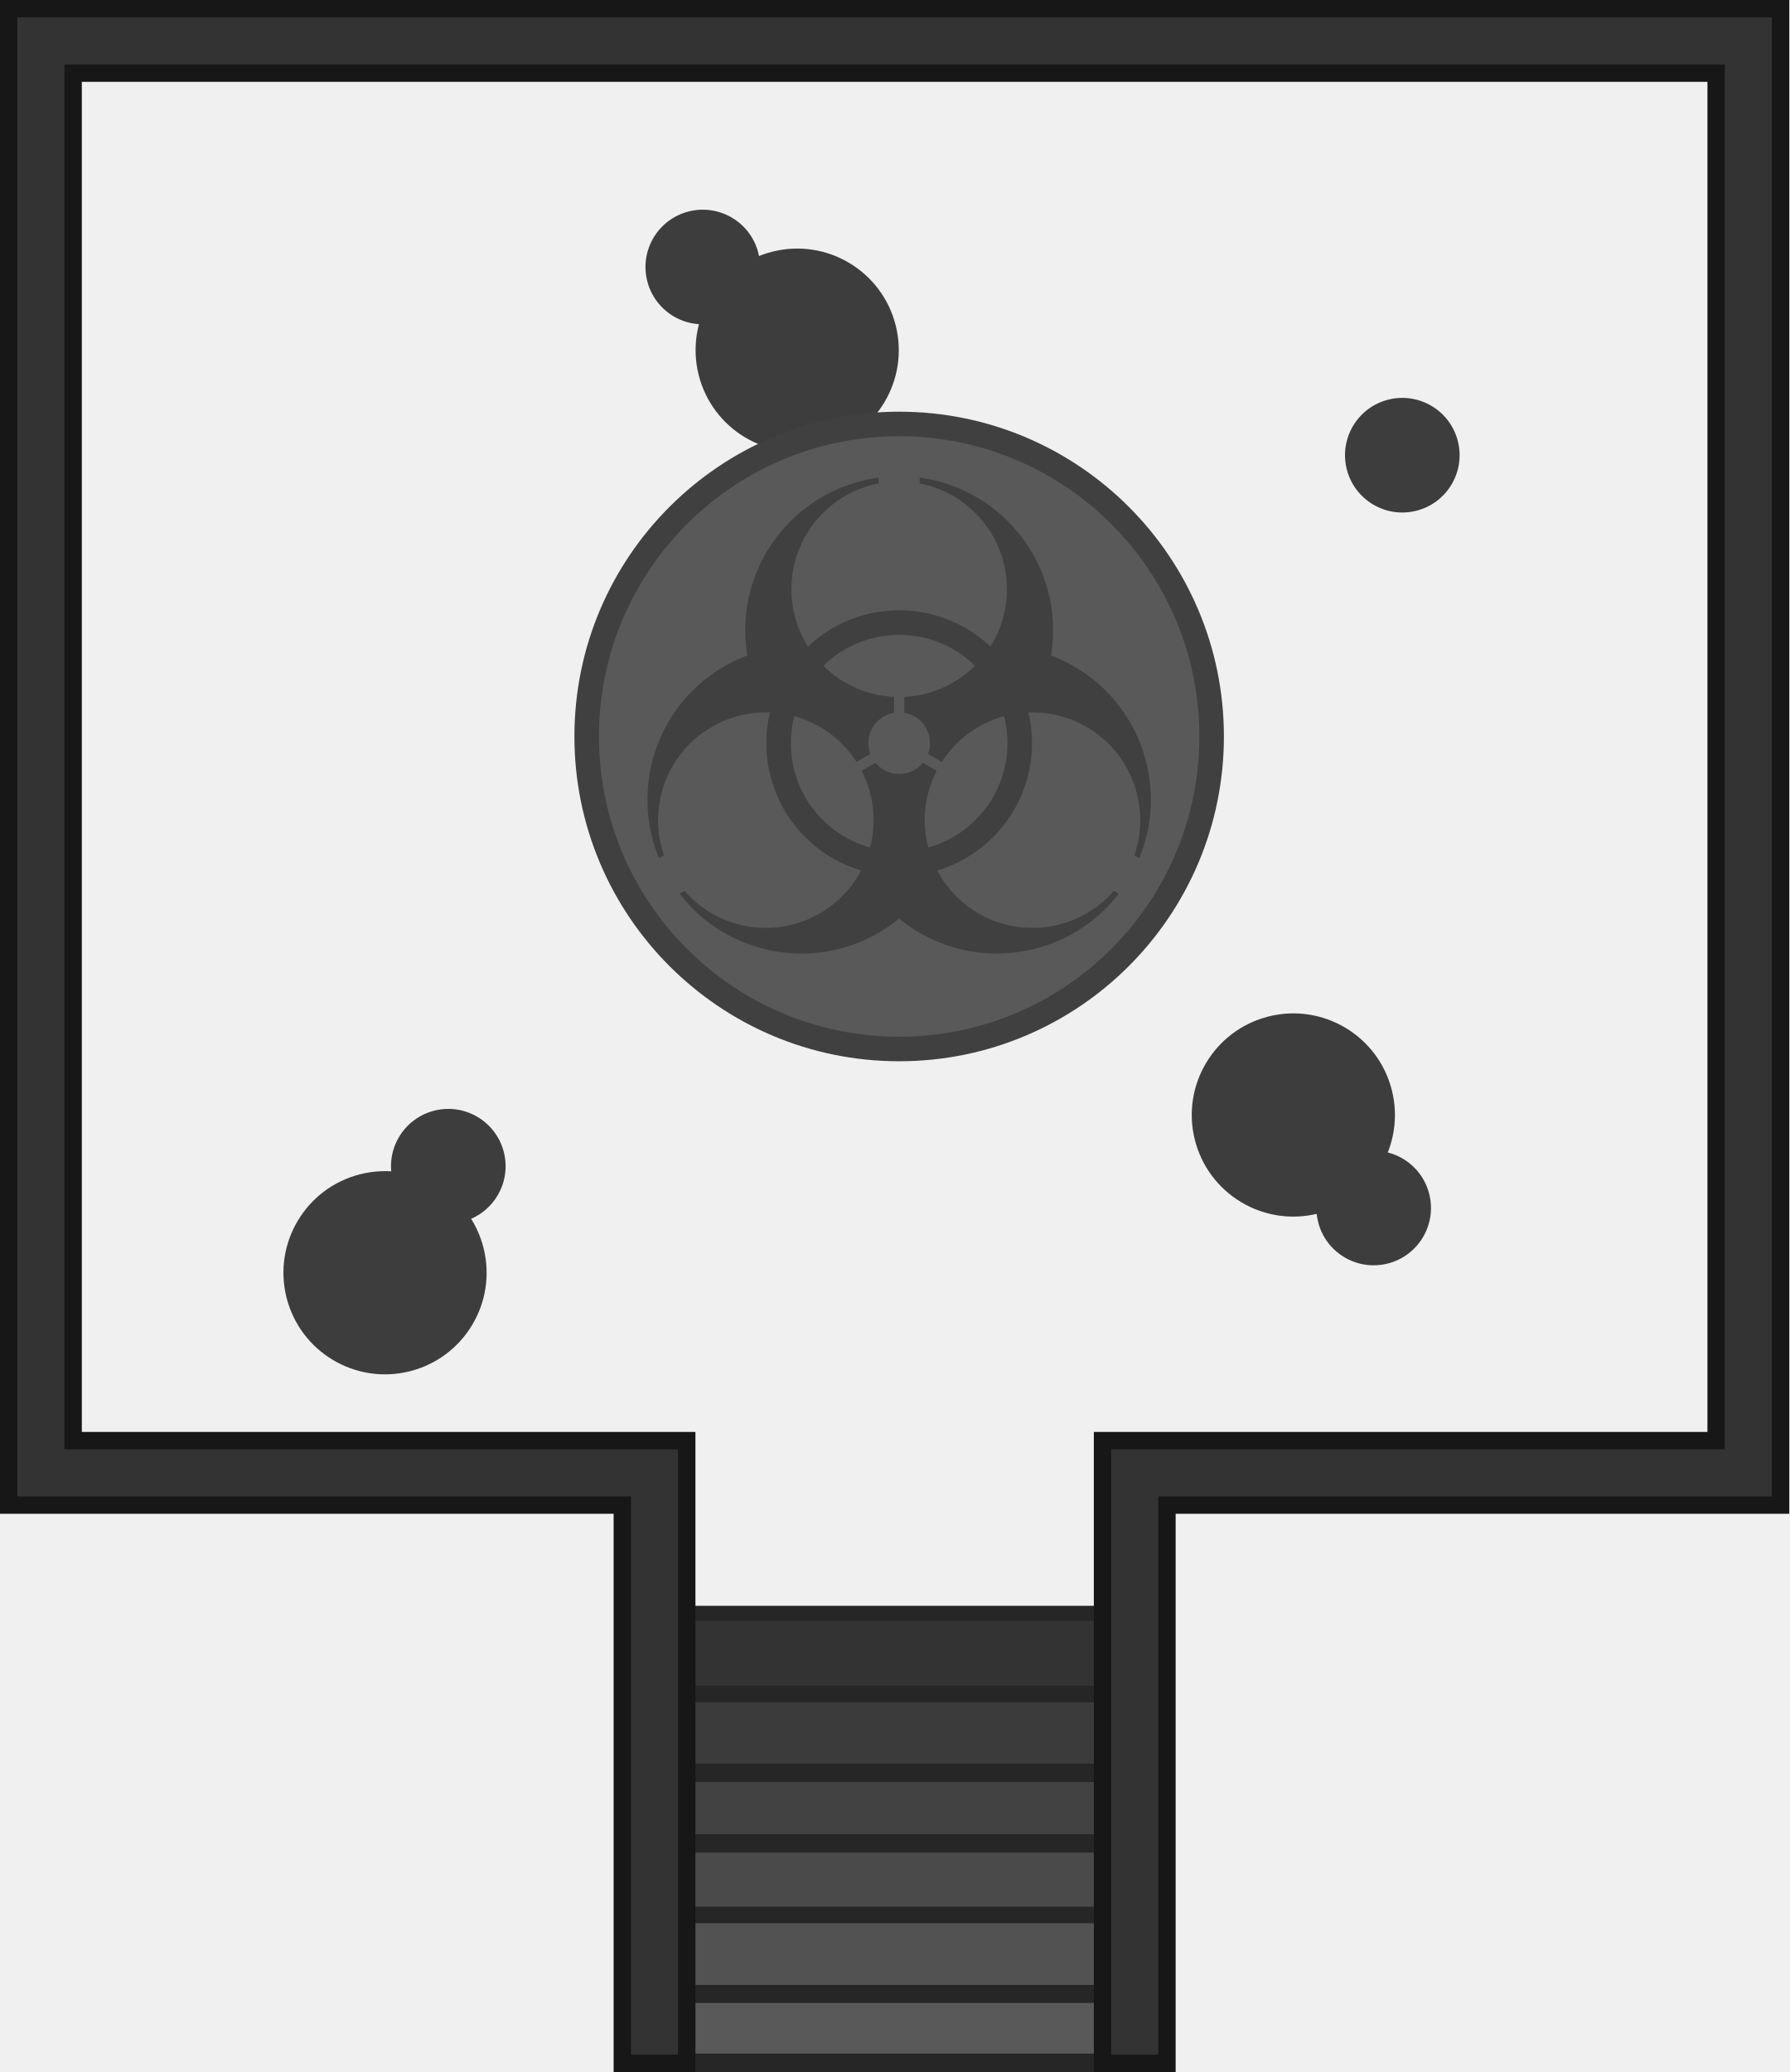
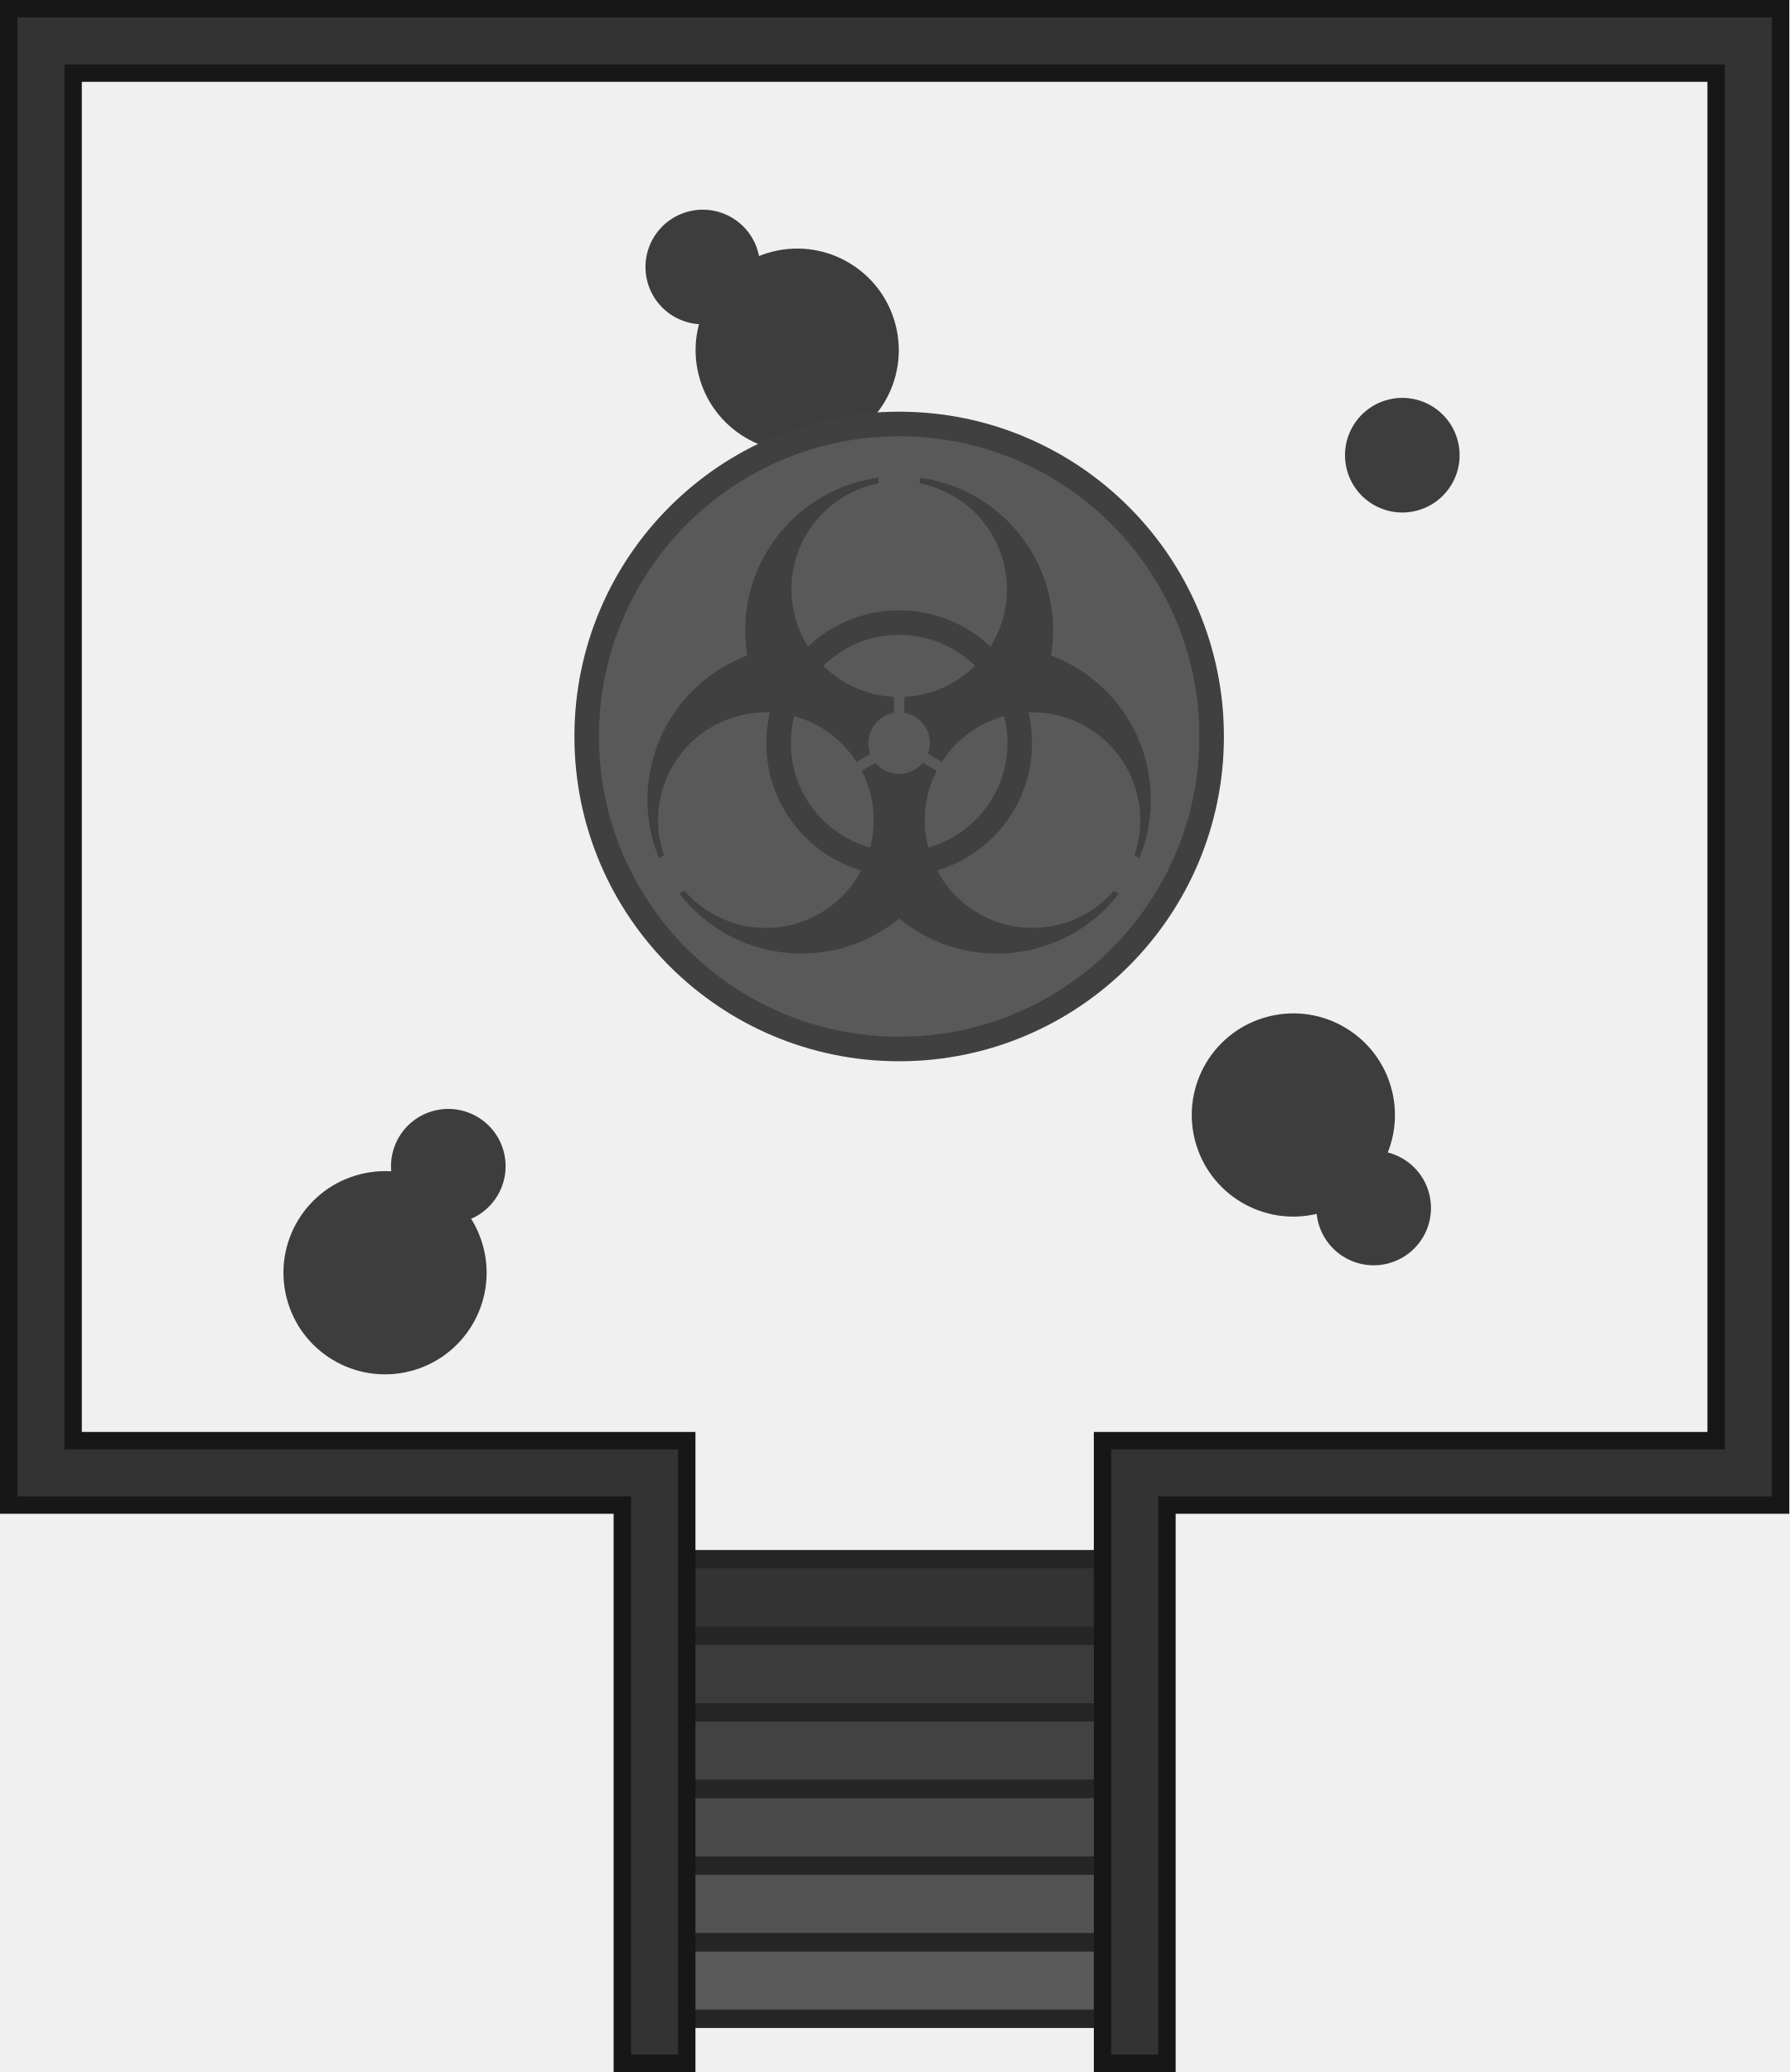
- <svg xmlns="http://www.w3.org/2000/svg" xmlns:xlink="http://www.w3.org/1999/xlink" width="115.725mm" height="133.996mm" viewBox="0 0 231.451 267.993" version="1.1" id="svg1">
+ <svg xmlns="http://www.w3.org/2000/svg" xmlns:xlink="http://www.w3.org/1999/xlink" width="421.87" height="488.476" viewBox="0 0 223.239 258.485" version="1.1" id="svg1">
  <defs id="defs1">
    <pattern xlink:href="#pattern56-5" preserveAspectRatio="xMidYMid" id="pattern65-6" patternTransform="matrix(0,0.32,-0.32,0,13742.801,17240.961)" x="0" y="0" />
    <pattern patternUnits="userSpaceOnUse" width="1409.481" height="1413.694" patternTransform="translate(19467.5,18557.5)" preserveAspectRatio="xMidYMid" id="pattern56-5">
      <g id="g17-0-9-4-6" transform="matrix(0.9973381,0,0,0.9973381,-3302.998,-4227.58)" style="fill:#595959;fill-opacity:1;stroke:#404040;stroke-width:7.019;stroke-dasharray:none;stroke-opacity:1">
        <g id="g16-9-8-8" transform="translate(359.4907,-257.6278)" style="fill:#595959;fill-opacity:1;stroke:#404040;stroke-width:7.019;stroke-dasharray:none;stroke-opacity:1">
          <g id="g14-71-5-5" transform="translate(-38.05605,-24.3123)" style="fill:#595959;fill-opacity:1;stroke:#404040;stroke-width:7.019;stroke-dasharray:none;stroke-opacity:1">
            <g id="g13-3-8-7" transform="translate(355.6436)" style="fill:#595959;fill-opacity:1;stroke:#404040;stroke-width:7.019;stroke-dasharray:none;stroke-opacity:1">
              <g id="g11-3-3-8" transform="translate(-351.6436,351.4245)" style="fill:#595959;fill-opacity:1;stroke:#404040;stroke-width:7.019;stroke-dasharray:none;stroke-opacity:1">
                <rect style="fill:#595959;fill-opacity:1;stroke:#404040;stroke-width:7.019;stroke-linecap:square;stroke-linejoin:miter;stroke-dasharray:none;stroke-opacity:1" id="rect3-5-0-6" width="171.056" height="171.056" x="3872" y="4527" />
                <rect style="fill:#595959;fill-opacity:1;stroke:#404040;stroke-width:7.019;stroke-linecap:square;stroke-linejoin:miter;stroke-dasharray:none;stroke-opacity:1" id="rect3-4-56-6-0" width="171.056" height="171.056" x="3696" y="4527" />
                <rect style="fill:#595959;fill-opacity:1;stroke:#404040;stroke-width:7.019;stroke-linecap:square;stroke-linejoin:miter;stroke-dasharray:none;stroke-opacity:1" id="rect3-0-2-1" width="171.056" height="171.056" x="3872" y="4704.056" />
                <rect style="fill:#595959;fill-opacity:1;stroke:#404040;stroke-width:7.019;stroke-linecap:square;stroke-linejoin:miter;stroke-dasharray:none;stroke-opacity:1" id="rect3-4-0-25-2" width="171.056" height="171.056" x="3696" y="4704.056" />
              </g>
              <g id="g9-0-22-1" transform="translate(-351.6436,-2.687669)" style="fill:#595959;fill-opacity:1;stroke:#404040;stroke-width:7.019;stroke-dasharray:none;stroke-opacity:1">
                <rect style="fill:#595959;fill-opacity:1;stroke:#404040;stroke-width:7.019;stroke-linecap:square;stroke-linejoin:miter;stroke-dasharray:none;stroke-opacity:1" id="rect3-2-90-7-1" width="171.056" height="171.056" x="3872" y="4527" />
                <rect style="fill:#595959;fill-opacity:1;stroke:#404040;stroke-width:7.019;stroke-linecap:square;stroke-linejoin:miter;stroke-dasharray:none;stroke-opacity:1" id="rect3-4-3-15-0" width="171.056" height="171.056" x="3696" y="4527" />
                <rect style="fill:#595959;fill-opacity:1;stroke:#404040;stroke-width:7.019;stroke-linecap:square;stroke-linejoin:miter;stroke-dasharray:none;stroke-opacity:1" id="rect3-0-7-2-3" width="171.056" height="171.056" x="3872" y="4704.056" />
                <rect style="fill:#595959;fill-opacity:1;stroke:#404040;stroke-width:7.019;stroke-linecap:square;stroke-linejoin:miter;stroke-dasharray:none;stroke-opacity:1" id="rect3-4-0-1-1-5" width="171.056" height="171.056" x="3696" y="4704.056" />
              </g>
            </g>
            <g id="g12-4-1-8" transform="translate(0,833.5367)" style="fill:#595959;fill-opacity:1;stroke:#404040;stroke-width:7.019;stroke-dasharray:none;stroke-opacity:1">
              <g id="g9-5-0-5" transform="translate(3.99997,226.1122)" style="fill:#595959;fill-opacity:1;stroke:#404040;stroke-width:7.019;stroke-dasharray:none;stroke-opacity:1">
                <rect style="fill:#595959;fill-opacity:1;stroke:#404040;stroke-width:7.019;stroke-linecap:square;stroke-linejoin:miter;stroke-dasharray:none;stroke-opacity:1" id="rect3-7-1-7" width="171.056" height="171.056" x="3872" y="4527" />
                <rect style="fill:#595959;fill-opacity:1;stroke:#404040;stroke-width:7.019;stroke-linecap:square;stroke-linejoin:miter;stroke-dasharray:none;stroke-opacity:1" id="rect3-4-34-8-4" width="171.056" height="171.056" x="3696" y="4527" />
                <rect style="fill:#595959;fill-opacity:1;stroke:#404040;stroke-width:7.019;stroke-linecap:square;stroke-linejoin:miter;stroke-dasharray:none;stroke-opacity:1" id="rect3-0-3-7-6" width="171.056" height="171.056" x="3872" y="4704.056" />
                <rect style="fill:#595959;fill-opacity:1;stroke:#404040;stroke-width:7.019;stroke-linecap:square;stroke-linejoin:miter;stroke-dasharray:none;stroke-opacity:1" id="rect3-4-0-0-6-5" width="171.056" height="171.056" x="3696" y="4704.056" />
              </g>
              <g id="g9-0-4-00-0" transform="translate(3.99997,-128)" style="fill:#595959;fill-opacity:1;stroke:#404040;stroke-width:7.019;stroke-dasharray:none;stroke-opacity:1">
                <rect style="fill:#595959;fill-opacity:1;stroke:#404040;stroke-width:7.019;stroke-linecap:square;stroke-linejoin:miter;stroke-dasharray:none;stroke-opacity:1" id="rect3-2-8-95-9" width="171.056" height="171.056" x="3872" y="4527" />
                <rect style="fill:#595959;fill-opacity:1;stroke:#404040;stroke-width:7.019;stroke-linecap:square;stroke-linejoin:miter;stroke-dasharray:none;stroke-opacity:1" id="rect3-4-3-7-6-2" width="171.056" height="171.056" x="3696" y="4527" />
                <rect style="fill:#595959;fill-opacity:1;stroke:#404040;stroke-width:7.019;stroke-linecap:square;stroke-linejoin:miter;stroke-dasharray:none;stroke-opacity:1" id="rect3-0-7-5-2-2" width="171.056" height="171.056" x="3872" y="4704.056" />
                <rect style="fill:#595959;fill-opacity:1;stroke:#404040;stroke-width:7.019;stroke-linecap:square;stroke-linejoin:miter;stroke-dasharray:none;stroke-opacity:1" id="rect3-4-0-1-9-8-6" width="171.056" height="171.056" x="3696" y="4704.056" />
              </g>
            </g>
          </g>
          <g id="g14-3-5-1" transform="translate(315,-24.3123)" style="fill:#595959;fill-opacity:1;stroke:#404040;stroke-width:7.019;stroke-dasharray:none;stroke-opacity:1">
            <g id="g13-9-94-9" transform="translate(355.6436)" style="fill:#595959;fill-opacity:1;stroke:#404040;stroke-width:7.019;stroke-dasharray:none;stroke-opacity:1">
              <g id="g9-7-3-2" transform="translate(-351.6436,351.4245)" style="fill:#595959;fill-opacity:1;stroke:#404040;stroke-width:7.019;stroke-dasharray:none;stroke-opacity:1">
                <rect style="fill:#595959;fill-opacity:1;stroke:#404040;stroke-width:7.019;stroke-linecap:square;stroke-linejoin:miter;stroke-dasharray:none;stroke-opacity:1" id="rect3-79-9-6" width="171.056" height="171.056" x="3872" y="4527" />
                <rect style="fill:#595959;fill-opacity:1;stroke:#404040;stroke-width:7.019;stroke-linecap:square;stroke-linejoin:miter;stroke-dasharray:none;stroke-opacity:1" id="rect3-4-5-0-9" width="171.056" height="171.056" x="3696" y="4527" />
                <rect style="fill:#595959;fill-opacity:1;stroke:#404040;stroke-width:7.019;stroke-linecap:square;stroke-linejoin:miter;stroke-dasharray:none;stroke-opacity:1" id="rect3-0-33-5-8" width="171.056" height="171.056" x="3872" y="4704.056" />
                <rect style="fill:#595959;fill-opacity:1;stroke:#404040;stroke-width:7.019;stroke-linecap:square;stroke-linejoin:miter;stroke-dasharray:none;stroke-opacity:1" id="rect3-4-0-3-6-3" width="171.056" height="171.056" x="3696" y="4704.056" />
              </g>
              <g id="g9-0-8-3-6" transform="translate(-351.6436,-2.687669)" style="fill:#595959;fill-opacity:1;stroke:#404040;stroke-width:7.019;stroke-dasharray:none;stroke-opacity:1">
                <rect style="fill:#595959;fill-opacity:1;stroke:#404040;stroke-width:7.019;stroke-linecap:square;stroke-linejoin:miter;stroke-dasharray:none;stroke-opacity:1" id="rect3-2-5-63-7" width="171.056" height="171.056" x="3872" y="4527" />
                <rect style="fill:#595959;fill-opacity:1;stroke:#404040;stroke-width:7.019;stroke-linecap:square;stroke-linejoin:miter;stroke-dasharray:none;stroke-opacity:1" id="rect3-4-3-8-08-5" width="171.056" height="171.056" x="3696" y="4527" />
                <rect style="fill:#595959;fill-opacity:1;stroke:#404040;stroke-width:7.019;stroke-linecap:square;stroke-linejoin:miter;stroke-dasharray:none;stroke-opacity:1" id="rect3-0-7-9-7-4-6" width="171.056" height="171.056" x="3872" y="4704.056" />
                <rect style="fill:#595959;fill-opacity:1;stroke:#404040;stroke-width:7.019;stroke-linecap:square;stroke-linejoin:miter;stroke-dasharray:none;stroke-opacity:1" id="rect3-4-0-1-6-0-4" width="171.056" height="171.056" x="3696" y="4704.056" />
              </g>
            </g>
            <g id="g12-0-4-7" transform="translate(0,833.5367)" style="fill:#595959;fill-opacity:1;stroke:#404040;stroke-width:7.019;stroke-dasharray:none;stroke-opacity:1">
              <g id="g9-5-4-6-3" transform="translate(3.99997,226.1122)" style="fill:#595959;fill-opacity:1;stroke:#404040;stroke-width:7.019;stroke-dasharray:none;stroke-opacity:1">
                <rect style="fill:#595959;fill-opacity:1;stroke:#404040;stroke-width:7.019;stroke-linecap:square;stroke-linejoin:miter;stroke-dasharray:none;stroke-opacity:1" id="rect3-7-2-4-0" width="171.056" height="171.056" x="3872" y="4527" />
                <rect style="fill:#595959;fill-opacity:1;stroke:#404040;stroke-width:7.019;stroke-linecap:square;stroke-linejoin:miter;stroke-dasharray:none;stroke-opacity:1" id="rect3-4-34-3-6-4" width="171.056" height="171.056" x="3696" y="4527" />
                <rect style="fill:#595959;fill-opacity:1;stroke:#404040;stroke-width:7.019;stroke-linecap:square;stroke-linejoin:miter;stroke-dasharray:none;stroke-opacity:1" id="rect3-0-3-3-43-5" width="171.056" height="171.056" x="3872" y="4704.056" />
                <rect style="fill:#595959;fill-opacity:1;stroke:#404040;stroke-width:7.019;stroke-linecap:square;stroke-linejoin:miter;stroke-dasharray:none;stroke-opacity:1" id="rect3-4-0-0-7-8-3" width="171.056" height="171.056" x="3696" y="4704.056" />
              </g>
              <g id="g9-0-4-0-4-6" transform="translate(3.99997,-128)" style="fill:#595959;fill-opacity:1;stroke:#404040;stroke-width:7.019;stroke-dasharray:none;stroke-opacity:1">
                <rect style="fill:#595959;fill-opacity:1;stroke:#404040;stroke-width:7.019;stroke-linecap:square;stroke-linejoin:miter;stroke-dasharray:none;stroke-opacity:1" id="rect3-2-8-0-00-9" width="171.056" height="171.056" x="3872" y="4527" />
                <rect style="fill:#595959;fill-opacity:1;stroke:#404040;stroke-width:7.019;stroke-linecap:square;stroke-linejoin:miter;stroke-dasharray:none;stroke-opacity:1" id="rect3-4-3-7-1-9-1" width="171.056" height="171.056" x="3696" y="4527" />
                <rect style="fill:#595959;fill-opacity:1;stroke:#404040;stroke-width:7.019;stroke-linecap:square;stroke-linejoin:miter;stroke-dasharray:none;stroke-opacity:1" id="rect3-0-7-5-0-3-3" width="171.056" height="171.056" x="3872" y="4704.056" />
                <rect style="fill:#595959;fill-opacity:1;stroke:#404040;stroke-width:7.019;stroke-linecap:square;stroke-linejoin:miter;stroke-dasharray:none;stroke-opacity:1" id="rect3-4-0-1-9-3-7-6" width="171.056" height="171.056" x="3696" y="4704.056" />
              </g>
            </g>
          </g>
        </g>
        <g id="g15-4-5-9" transform="translate(-1070.678,-341.6278)" style="fill:#595959;fill-opacity:1;stroke:#404040;stroke-width:7.019;stroke-dasharray:none;stroke-opacity:1">
          <g id="g14-36-7-3" transform="translate(686,59.6877)" style="fill:#595959;fill-opacity:1;stroke:#404040;stroke-width:7.019;stroke-dasharray:none;stroke-opacity:1">
            <g id="g13-0-2-3" transform="translate(355.6436)" style="fill:#595959;fill-opacity:1;stroke:#404040;stroke-width:7.019;stroke-dasharray:none;stroke-opacity:1">
              <g id="g9-4-9-2" transform="translate(-351.6436,351.4245)" style="fill:#595959;fill-opacity:1;stroke:#404040;stroke-width:7.019;stroke-dasharray:none;stroke-opacity:1">
                <rect style="fill:#595959;fill-opacity:1;stroke:#404040;stroke-width:7.019;stroke-linecap:square;stroke-linejoin:miter;stroke-dasharray:none;stroke-opacity:1" id="rect3-09-7-4" width="171.056" height="171.056" x="3872" y="4527" />
                <rect style="fill:#595959;fill-opacity:1;stroke:#404040;stroke-width:7.019;stroke-linecap:square;stroke-linejoin:miter;stroke-dasharray:none;stroke-opacity:1" id="rect3-4-2-56-9" width="171.056" height="171.056" x="3696" y="4527" />
                <rect style="fill:#595959;fill-opacity:1;stroke:#404040;stroke-width:7.019;stroke-linecap:square;stroke-linejoin:miter;stroke-dasharray:none;stroke-opacity:1" id="rect3-0-4-5-7" width="171.056" height="171.056" x="3872" y="4704.056" />
                <rect style="fill:#595959;fill-opacity:1;stroke:#404040;stroke-width:7.019;stroke-linecap:square;stroke-linejoin:miter;stroke-dasharray:none;stroke-opacity:1" id="rect3-4-0-9-3-8" width="171.056" height="171.056" x="3696" y="4704.056" />
              </g>
              <g id="g9-0-2-0-0" transform="translate(-351.6436,-2.687669)" style="fill:#595959;fill-opacity:1;stroke:#404040;stroke-width:7.019;stroke-dasharray:none;stroke-opacity:1">
                <rect style="fill:#595959;fill-opacity:1;stroke:#404040;stroke-width:7.019;stroke-linecap:square;stroke-linejoin:miter;stroke-dasharray:none;stroke-opacity:1" id="rect3-2-9-4-0" width="171.056" height="171.056" x="3872" y="4527" />
                <rect style="fill:#595959;fill-opacity:1;stroke:#404040;stroke-width:7.019;stroke-linecap:square;stroke-linejoin:miter;stroke-dasharray:none;stroke-opacity:1" id="rect3-4-3-1-8-4" width="171.056" height="171.056" x="3696" y="4527" />
                <rect style="fill:#595959;fill-opacity:1;stroke:#404040;stroke-width:7.019;stroke-linecap:square;stroke-linejoin:miter;stroke-dasharray:none;stroke-opacity:1" id="rect3-0-7-0-5-7" width="171.056" height="171.056" x="3872" y="4704.056" />
                <rect style="fill:#595959;fill-opacity:1;stroke:#404040;stroke-width:7.019;stroke-linecap:square;stroke-linejoin:miter;stroke-dasharray:none;stroke-opacity:1" id="rect3-4-0-1-93-5-8" width="171.056" height="171.056" x="3696" y="4704.056" />
              </g>
            </g>
            <g id="g12-00-5-4" transform="translate(0,833.5367)" style="fill:#595959;fill-opacity:1;stroke:#404040;stroke-width:7.019;stroke-dasharray:none;stroke-opacity:1">
              <g id="g9-5-3-42-2" transform="translate(3.99997,226.1122)" style="fill:#595959;fill-opacity:1;stroke:#404040;stroke-width:7.019;stroke-dasharray:none;stroke-opacity:1">
                <rect style="fill:#595959;fill-opacity:1;stroke:#404040;stroke-width:7.019;stroke-linecap:square;stroke-linejoin:miter;stroke-dasharray:none;stroke-opacity:1" id="rect3-7-0-1-4" width="171.056" height="171.056" x="3872" y="4527" />
                <rect style="fill:#595959;fill-opacity:1;stroke:#404040;stroke-width:7.019;stroke-linecap:square;stroke-linejoin:miter;stroke-dasharray:none;stroke-opacity:1" id="rect3-4-34-1-9-3" width="171.056" height="171.056" x="3696" y="4527" />
                <rect style="fill:#595959;fill-opacity:1;stroke:#404040;stroke-width:7.019;stroke-linecap:square;stroke-linejoin:miter;stroke-dasharray:none;stroke-opacity:1" id="rect3-0-3-9-2-3" width="171.056" height="171.056" x="3872" y="4704.056" />
                <rect style="fill:#595959;fill-opacity:1;stroke:#404040;stroke-width:7.019;stroke-linecap:square;stroke-linejoin:miter;stroke-dasharray:none;stroke-opacity:1" id="rect3-4-0-0-8-4-2" width="171.056" height="171.056" x="3696" y="4704.056" />
              </g>
              <g id="g9-0-4-6-5-3" transform="translate(3.99997,-128)" style="fill:#595959;fill-opacity:1;stroke:#404040;stroke-width:7.019;stroke-dasharray:none;stroke-opacity:1">
                <rect style="fill:#595959;fill-opacity:1;stroke:#404040;stroke-width:7.019;stroke-linecap:square;stroke-linejoin:miter;stroke-dasharray:none;stroke-opacity:1" id="rect3-2-8-9-8-9" width="171.056" height="171.056" x="3872" y="4527" />
                <rect style="fill:#595959;fill-opacity:1;stroke:#404040;stroke-width:7.019;stroke-linecap:square;stroke-linejoin:miter;stroke-dasharray:none;stroke-opacity:1" id="rect3-4-3-7-0-62-0" width="171.056" height="171.056" x="3696" y="4527" />
                <rect style="fill:#595959;fill-opacity:1;stroke:#404040;stroke-width:7.019;stroke-linecap:square;stroke-linejoin:miter;stroke-dasharray:none;stroke-opacity:1" id="rect3-0-7-5-1-5-4" width="171.056" height="171.056" x="3872" y="4704.056" />
                <rect style="fill:#595959;fill-opacity:1;stroke:#404040;stroke-width:7.019;stroke-linecap:square;stroke-linejoin:miter;stroke-dasharray:none;stroke-opacity:1" id="rect3-4-0-1-9-6-1-3" width="171.056" height="171.056" x="3696" y="4704.056" />
              </g>
            </g>
          </g>
          <g id="g14-3-4-3-7" transform="translate(1039.056,59.6877)" style="fill:#595959;fill-opacity:1;stroke:#404040;stroke-width:7.019;stroke-dasharray:none;stroke-opacity:1">
            <g id="g13-9-4-9-8" transform="translate(355.6436)" style="fill:#595959;fill-opacity:1;stroke:#404040;stroke-width:7.019;stroke-dasharray:none;stroke-opacity:1">
              <g id="g9-7-8-73-4" transform="translate(-351.6436,351.4245)" style="fill:#595959;fill-opacity:1;stroke:#404040;stroke-width:7.019;stroke-dasharray:none;stroke-opacity:1">
                <rect style="fill:#595959;fill-opacity:1;stroke:#404040;stroke-width:7.019;stroke-linecap:square;stroke-linejoin:miter;stroke-dasharray:none;stroke-opacity:1" id="rect3-79-6-7-0" width="171.056" height="171.056" x="3872" y="4527" />
                <rect style="fill:#595959;fill-opacity:1;stroke:#404040;stroke-width:7.019;stroke-linecap:square;stroke-linejoin:miter;stroke-dasharray:none;stroke-opacity:1" id="rect3-4-5-1-5-7" width="171.056" height="171.056" x="3696" y="4527" />
                <rect style="fill:#595959;fill-opacity:1;stroke:#404040;stroke-width:7.019;stroke-linecap:square;stroke-linejoin:miter;stroke-dasharray:none;stroke-opacity:1" id="rect3-0-33-4-0-8" width="171.056" height="171.056" x="3872" y="4704.056" />
                <rect style="fill:#595959;fill-opacity:1;stroke:#404040;stroke-width:7.019;stroke-linecap:square;stroke-linejoin:miter;stroke-dasharray:none;stroke-opacity:1" id="rect3-4-0-3-0-2-9" width="171.056" height="171.056" x="3696" y="4704.056" />
              </g>
              <g id="g9-0-8-8-1-5" transform="translate(-351.6436,-2.687669)" style="fill:#595959;fill-opacity:1;stroke:#404040;stroke-width:7.019;stroke-dasharray:none;stroke-opacity:1">
                <rect style="fill:#595959;fill-opacity:1;stroke:#404040;stroke-width:7.019;stroke-linecap:square;stroke-linejoin:miter;stroke-dasharray:none;stroke-opacity:1" id="rect3-2-5-1-8-6" width="171.056" height="171.056" x="3872" y="4527" />
                <rect style="fill:#595959;fill-opacity:1;stroke:#404040;stroke-width:7.019;stroke-linecap:square;stroke-linejoin:miter;stroke-dasharray:none;stroke-opacity:1" id="rect3-4-3-8-0-7-5" width="171.056" height="171.056" x="3696" y="4527" />
                <rect style="fill:#595959;fill-opacity:1;stroke:#404040;stroke-width:7.019;stroke-linecap:square;stroke-linejoin:miter;stroke-dasharray:none;stroke-opacity:1" id="rect3-0-7-9-3-1-1-2" width="171.056" height="171.056" x="3872" y="4704.056" />
                <rect style="fill:#595959;fill-opacity:1;stroke:#404040;stroke-width:7.019;stroke-linecap:square;stroke-linejoin:miter;stroke-dasharray:none;stroke-opacity:1" id="rect3-4-0-1-6-1-5-4" width="171.056" height="171.056" x="3696" y="4704.056" />
              </g>
            </g>
            <g id="g12-0-1-58-9" transform="translate(0,833.5367)" style="fill:#595959;fill-opacity:1;stroke:#404040;stroke-width:7.019;stroke-dasharray:none;stroke-opacity:1">
              <g id="g9-5-4-5-5-5" transform="translate(3.99997,226.1122)" style="fill:#595959;fill-opacity:1;stroke:#404040;stroke-width:7.019;stroke-dasharray:none;stroke-opacity:1">
                <rect style="fill:#595959;fill-opacity:1;stroke:#404040;stroke-width:7.019;stroke-linecap:square;stroke-linejoin:miter;stroke-dasharray:none;stroke-opacity:1" id="rect3-7-2-0-6-4" width="171.056" height="171.056" x="3872" y="4527" />
                <rect style="fill:#595959;fill-opacity:1;stroke:#404040;stroke-width:7.019;stroke-linecap:square;stroke-linejoin:miter;stroke-dasharray:none;stroke-opacity:1" id="rect3-4-34-3-8-7-5" width="171.056" height="171.056" x="3696" y="4527" />
                <rect style="fill:#595959;fill-opacity:1;stroke:#404040;stroke-width:7.019;stroke-linecap:square;stroke-linejoin:miter;stroke-dasharray:none;stroke-opacity:1" id="rect3-0-3-3-4-9-1" width="171.056" height="171.056" x="3872" y="4704.056" />
                <rect style="fill:#595959;fill-opacity:1;stroke:#404040;stroke-width:7.019;stroke-linecap:square;stroke-linejoin:miter;stroke-dasharray:none;stroke-opacity:1" id="rect3-4-0-0-7-9-4-7" width="171.056" height="171.056" x="3696" y="4704.056" />
              </g>
              <g id="g9-0-4-0-3-1-6" transform="translate(3.99997,-128)" style="fill:#595959;fill-opacity:1;stroke:#404040;stroke-width:7.019;stroke-dasharray:none;stroke-opacity:1">
                <rect style="fill:#595959;fill-opacity:1;stroke:#404040;stroke-width:7.019;stroke-linecap:square;stroke-linejoin:miter;stroke-dasharray:none;stroke-opacity:1" id="rect3-2-8-0-0-6-3" width="171.056" height="171.056" x="3872" y="4527" />
                <rect style="fill:#595959;fill-opacity:1;stroke:#404040;stroke-width:7.019;stroke-linecap:square;stroke-linejoin:miter;stroke-dasharray:none;stroke-opacity:1" id="rect3-4-3-7-1-5-1-3" width="171.056" height="171.056" x="3696" y="4527" />
                <rect style="fill:#595959;fill-opacity:1;stroke:#404040;stroke-width:7.019;stroke-linecap:square;stroke-linejoin:miter;stroke-dasharray:none;stroke-opacity:1" id="rect3-0-7-5-0-2-2-4" width="171.056" height="171.056" x="3872" y="4704.056" />
                <rect style="fill:#595959;fill-opacity:1;stroke:#404040;stroke-width:7.019;stroke-linecap:square;stroke-linejoin:miter;stroke-dasharray:none;stroke-opacity:1" id="rect3-4-0-1-9-3-3-0-9" width="171.056" height="171.056" x="3696" y="4704.056" />
              </g>
            </g>
          </g>
        </g>
      </g>
    </pattern>
-     <mask id="a-9" width="60" height="60" x="-30" y="-30" maskUnits="userSpaceOnUse">
-       <path fill="#ffffff" d="M -27,-27 H 27 V 27 H -27 Z" id="path907" />
-       <path d="m 2,-23 v -4 h -4 v 4 m 1.5,17 v 4 h 1 v -4" id="path909" />
-       <circle cy="-15" r="10.5" id="circle911" cx="0" />
-       <g transform="rotate(120)" id="g917">
-         <path d="m 2,-23 v -4 h -4 v 4 m 1.5,17 v 4 h 1 v -4" id="path913" />
-         <circle cy="-15" r="10.5" id="circle915" cx="0" />
-       </g>
-       <g transform="rotate(-120)" id="g923">
-         <path d="m 2,-23 v -4 h -4 v 4 m 1.5,17 v 4 h 1 v -4" id="path919-4" />
-         <circle cy="-15" r="10.5" id="circle921" cx="0" />
-       </g>
-       <circle r="3" id="circle925" cx="0" cy="0" />
-     </mask>
    <mask id="b-3" maskUnits="userSpaceOnUse" x="-30" y="-30" width="60" height="60">
-       <path d="M -27,-27 H 27 V 27 H -27 Z" fill="#ffffff" id="path3-3" />
+       <path d="M -27,-27 H 27 V 27 H -27 Z" fill="white" id="path3-3" />
      <path d="m 2,-23 v -4 h -4 v 4 m 1.5,17 v 4 h 1 v -4" id="path4-6" />
      <circle cy="-15" r="10.5" id="circle4" cx="0" />
      <g transform="rotate(120)" id="g5">
        <path d="m 2,-23 v -4 h -4 v 4 m 1.5,17 v 4 h 1 v -4" id="path5-7" />
        <circle cy="-15" r="10.5" id="circle5" cx="0" />
      </g>
      <g transform="rotate(-120)" id="g6">
        <path d="m 2,-23 v -4 h -4 v 4 m 1.5,17 v 4 h 1 v -4" id="path6-5" />
        <circle cy="-15" r="10.5" id="circle6" cx="0" />
      </g>
      <circle r="3" id="circle7" cx="0" cy="0" />
    </mask>
    <clipPath id="d-3">
      <circle cy="-15" r="9.5" id="circle1-6" cx="0" />
      <circle transform="rotate(120)" cy="-15" r="9.5" id="circle2-7" cx="0" />
      <circle transform="rotate(-120)" cy="-15" r="9.5" id="circle3-5" cx="0" />
    </clipPath>
  </defs>
-   <g id="layer1">
-     <path style="fill:url(#pattern65-6);fill-opacity:1;fill-rule:evenodd;stroke:none;stroke-width:10.583;stroke-linecap:square;stroke-linejoin:miter;stroke-dasharray:none;stroke-opacity:1" d="m 84.667,262.701 -2.375,-73.407 -77.626,-3.389 -0.421,-182.87 220.495,-0.973 3.637,187.53 -81.593,1.483 v 71.627" id="path134-94-8-0-0-1-9" />
+   <g id="layer1" transform="scale(0.9645226)">
+     <path style="fill:url(#pattern65-6);fill-opacity:1;fill-rule:evenodd;stroke:none;stroke-width:10.583;stroke-linecap:square;stroke-linejoin:miter;stroke-dasharray:none;stroke-opacity:1" d="m 84.667,258.468 v -67.968 l -80.001,-4.595 -0.421,-182.87 220.495,-0.973 3.637,187.53 -81.593,1.483 v 67.393" id="path134-94-8-0-0-1-9" />
+     <path d="M 146.784,251.202 H 84.666 l -10e-7,9.907 h 62.118 z" fill="#595959" stroke="#262626" stroke-width="2.381" id="path2" />
+     <path d="M 146.784,241.296 H 84.666 l -10e-7,9.908 h 62.118 z" fill="#525252" stroke="#262626" stroke-width="2.381" id="path3" />
+     <path d="M 146.784,201.667 H 84.666 l 2e-6,9.907 h 62.118 z" fill="#333" stroke="#262626" stroke-width="2.381" id="path4" />
+     <path d="m 146.784,211.575 -62.118,1e-5 -10e-7,9.907 h 62.118 z" fill="#3b3b3b" stroke="#262626" stroke-width="2.381" id="path5" />
+     <path d="M 146.784,221.481 H 84.666 l -10e-7,9.907 h 62.118 z" fill="#424242" stroke="#262626" stroke-width="2.381" id="path6" />
+     <path d="M 146.784,231.388 H 84.666 l -10e-7,9.907 h 62.118 z" fill="#4a4a4a" stroke="#262626" stroke-width="2.381" id="path7" />
    <circle style="fill:#3d3d3d;fill-opacity:1;fill-rule:evenodd;stroke:none;stroke-width:1.798;stroke-linecap:round;stroke-linejoin:round;stroke-dasharray:none;stroke-opacity:1" id="path2-2-7-3-5" cx="8.483" cy="171.778" r="13.14" transform="rotate(-14.00634)" />
    <circle style="fill:#3d3d3d;fill-opacity:1;fill-rule:evenodd;stroke:none;stroke-width:1.798;stroke-linecap:round;stroke-linejoin:round;stroke-dasharray:none;stroke-opacity:1" id="path2-2-7-3-5-0" cx="89.093" cy="68.904" r="13.14" transform="rotate(-14.00634)" />
    <circle style="fill:#3d3d3d;fill-opacity:1;fill-rule:evenodd;stroke:none;stroke-width:1.798;stroke-linecap:round;stroke-linejoin:round;stroke-dasharray:none;stroke-opacity:1" id="path2-2-7-3-5-0-1" cx="127.423" cy="180.418" r="13.14" transform="rotate(-14.00634)" />
    <circle style="fill:#3d3d3d;fill-opacity:1;fill-rule:evenodd;stroke:none;stroke-width:1.014;stroke-linecap:round;stroke-linejoin:round;stroke-dasharray:none;stroke-opacity:1" id="path2-2-7-3-6" cx="19.759" cy="160.39" r="7.411" transform="rotate(-14.00634)" />
    <circle style="fill:#3d3d3d;fill-opacity:1;fill-rule:evenodd;stroke:none;stroke-width:1.014;stroke-linecap:round;stroke-linejoin:round;stroke-dasharray:none;stroke-opacity:1" id="path2-2-7-3-6-4" cx="134.594" cy="194.604" r="7.411" transform="rotate(-14.00634)" />
    <circle style="fill:#3d3d3d;fill-opacity:1;fill-rule:evenodd;stroke:none;stroke-width:1.014;stroke-linecap:round;stroke-linejoin:round;stroke-dasharray:none;stroke-opacity:1" id="path2-2-7-3-6-5" cx="161.753" cy="101.028" r="7.411" transform="rotate(-14.00634)" />
    <circle style="fill:#3d3d3d;fill-opacity:1;fill-rule:evenodd;stroke:none;stroke-width:1.014;stroke-linecap:round;stroke-linejoin:round;stroke-dasharray:none;stroke-opacity:1" id="path2-2-7-3-6-49" cx="79.848" cy="55.51" r="7.411" transform="rotate(-14.00634)" />
-     <path id="rect11-5-5-4-6-0-0-4-5-7-6-6-1-7" style="fill:#525252;fill-opacity:1;stroke-width:2.381;stroke-linecap:round;stroke-linejoin:round;stroke-dasharray:none" d="M 141.986,248.324 H 89.465 v 8.383 h 52.521 z" />
-     <path id="rect12-8-1-9-2-1-3-1-7-27-8-1-7-9" style="fill:#262626;fill-opacity:1;stroke-width:2.623;stroke-linecap:round;stroke-linejoin:round;stroke-dasharray:none" d="m 89.465,246.366 v 2.381 h 52.521 v -2.381 z" />
-     <path id="rect11-5-2-2-7-2-4-7-2-6-1-6-2-5-2" style="fill:#4a4a4a;fill-opacity:1;stroke-width:2.381;stroke-linecap:round;stroke-linejoin:round;stroke-dasharray:none" d="M 141.986,238.228 H 89.465 v 8.383 h 52.521 z" />
-     <path id="rect11-6-3-7-8-1-6-1-1-1-6-5-7" style="fill:#595959;fill-opacity:1;stroke-width:2.381;stroke-linecap:round;stroke-linejoin:round;stroke-dasharray:none" d="M 141.986,258.419 H 89.465 v 8.383 h 52.521 z" />
-     <path id="rect12-3-6-4-7-1-8-6-99-5-5-4-8" style="fill:#262626;fill-opacity:1;stroke-width:2.623;stroke-linecap:round;stroke-linejoin:round;stroke-dasharray:none" d="m 89.465,256.679 v 2.381 h 52.521 v -2.381 z" />
-     <path id="rect11-5-5-4-6-0-0-4-5-5-8-2-2-8-7" style="fill:#3b3b3b;fill-opacity:1;stroke-width:2.381;stroke-linecap:round;stroke-linejoin:round;stroke-dasharray:none" d="M 141.986,219.75 H 89.465 v 8.383 h 52.521 z" />
-     <path id="rect12-8-1-9-2-1-3-1-7-8-5-2-0-8-4" style="fill:#262626;fill-opacity:1;stroke-width:2.623;stroke-linecap:round;stroke-linejoin:round;stroke-dasharray:none" d="m 89.465,217.792 v 2.381 h 52.521 v -2.381 z" />
-     <path id="rect11-5-5-4-6-0-0-4-5-5-8-2-4-6-5-3" style="fill:#383838;fill-opacity:1;stroke-width:2.381;stroke-linecap:round;stroke-linejoin:round;stroke-dasharray:none" d="M 141.986,209.655 H 89.465 v 8.383 h 52.521 z" />
-     <path id="rect12-8-1-9-2-1-3-1-7-8-5-2-9-47-2-4" style="fill:#262626;fill-opacity:1;stroke-width:2.623;stroke-linecap:round;stroke-linejoin:round;stroke-dasharray:none" d="m 89.465,207.697 v 2.381 h 52.521 v -2.381 z" />
-     <path id="rect11-5-2-2-7-2-4-7-2-6-0-7-6-9-2-1" style="fill:#333333;fill-opacity:1;stroke-width:2.302;stroke-linecap:round;stroke-linejoin:round;stroke-dasharray:none" d="M 141.986,209.655 H 89.465 v 8.383 h 52.521 z" />
-     <path id="rect11-6-3-7-8-1-6-1-5-5-0-52-6-5" style="fill:#424242;fill-opacity:1;stroke-width:2.381;stroke-linecap:round;stroke-linejoin:round;stroke-dasharray:none" d="M 141.986,229.845 H 89.465 v 8.383 h 52.521 z" />
-     <path id="rect12-3-6-4-7-1-8-6-9-3-3-9-6-3" style="fill:#262626;fill-opacity:1;stroke-width:2.623;stroke-linecap:round;stroke-linejoin:round;stroke-dasharray:none" d="m 89.465,228.106 v 2.381 h 52.521 v -2.381 z" />
-     <path id="rect12-8-1-9-2-1-3-1-7-2-2-8-1-78-5" style="display:inline;fill:#262626;fill-opacity:1;stroke-width:2.623;stroke-linecap:round;stroke-linejoin:round;stroke-dasharray:none" d="m 89.465,237.236 v 2.381 h 52.521 v -2.381 z" />
-     <path id="rect6-5-1-9-6-2-8-6-6-0-4-64-4-7" style="display:inline;fill:none;stroke:#262626;stroke-width:2.381;stroke-linecap:butt;stroke-dasharray:none;stroke-opacity:1" d="m 89.465,266.802 h 52.521" />
    <path style="fill:none;fill-opacity:0.486;fill-rule:evenodd;stroke:#171717;stroke-width:10.583;stroke-linecap:square;stroke-linejoin:miter;stroke-dasharray:none;stroke-opacity:1" d="m 84.667,262.701 v -72.201 H 5.292 V 5.292 H 226.159 V 190.5 h -79.375 v 72.201" id="path134-94-8-0-0-3" />
-     <path style="fill:none;fill-opacity:0.486;fill-rule:evenodd;stroke:#333333;stroke-width:6.085;stroke-linecap:square;stroke-linejoin:miter;stroke-dasharray:none;stroke-opacity:1" d="m 84.667,262.701 v -72.201 H 5.292 V 5.292 H 226.159 V 190.5 h -79.375 v 72.201" id="path134-94-8-0-0-4-9" />
+     <path style="fill:none;fill-opacity:0.486;fill-rule:evenodd;stroke:#333;stroke-width:6.085;stroke-linecap:square;stroke-linejoin:miter;stroke-dasharray:none;stroke-opacity:1" d="m 84.667,262.701 v -72.201 H 5.292 V 5.292 H 226.159 V 190.5 h -79.375 v 72.201" id="path134-94-8-0-0-4-9" />
    <circle style="fill:#595959;fill-opacity:1;stroke:#404040;stroke-width:3.175;stroke-linejoin:round;stroke-miterlimit:4;stroke-dasharray:none;stroke-opacity:1" id="path1388" cx="116.311" cy="95.256" r="40.42" />
    <g transform="matrix(1.327515,0,0,1.327515,116.311,96.12129)" id="g11" style="stroke-width:0.606">
      <g mask="url(#b-3)" id="g10" style="stroke-width:0.606">
        <circle cy="-11" r="15" id="circle8-3" cx="0" style="fill:#404040;fill-opacity:1;stroke-width:0.606" />
        <circle cy="-11" r="15" transform="rotate(120)" id="circle9-5" cx="0" style="fill:#404040;fill-opacity:1;stroke-width:0.606" />
        <circle cy="-11" r="15" transform="rotate(-120)" id="circle10-6" cx="0" style="fill:#404040;fill-opacity:1;stroke-width:0.606" />
      </g>
      <circle r="11.75" clip-path="url(#d-3)" fill="none" stroke="#000000" stroke-width="2.121" id="circle11-2" cx="0" cy="0" style="stroke:#404040;stroke-opacity:1" />
    </g>
    <circle r="11.75" fill="none" stroke="#000" stroke-width="3.5" clip-path="none" id="circle938" style="stroke:#404040;stroke-width:2.392;stroke-dasharray:none;stroke-opacity:1" cx="0" cy="0" transform="matrix(1.327496,0,0,1.32749,116.311,96.12122)" />
  </g>
</svg>
